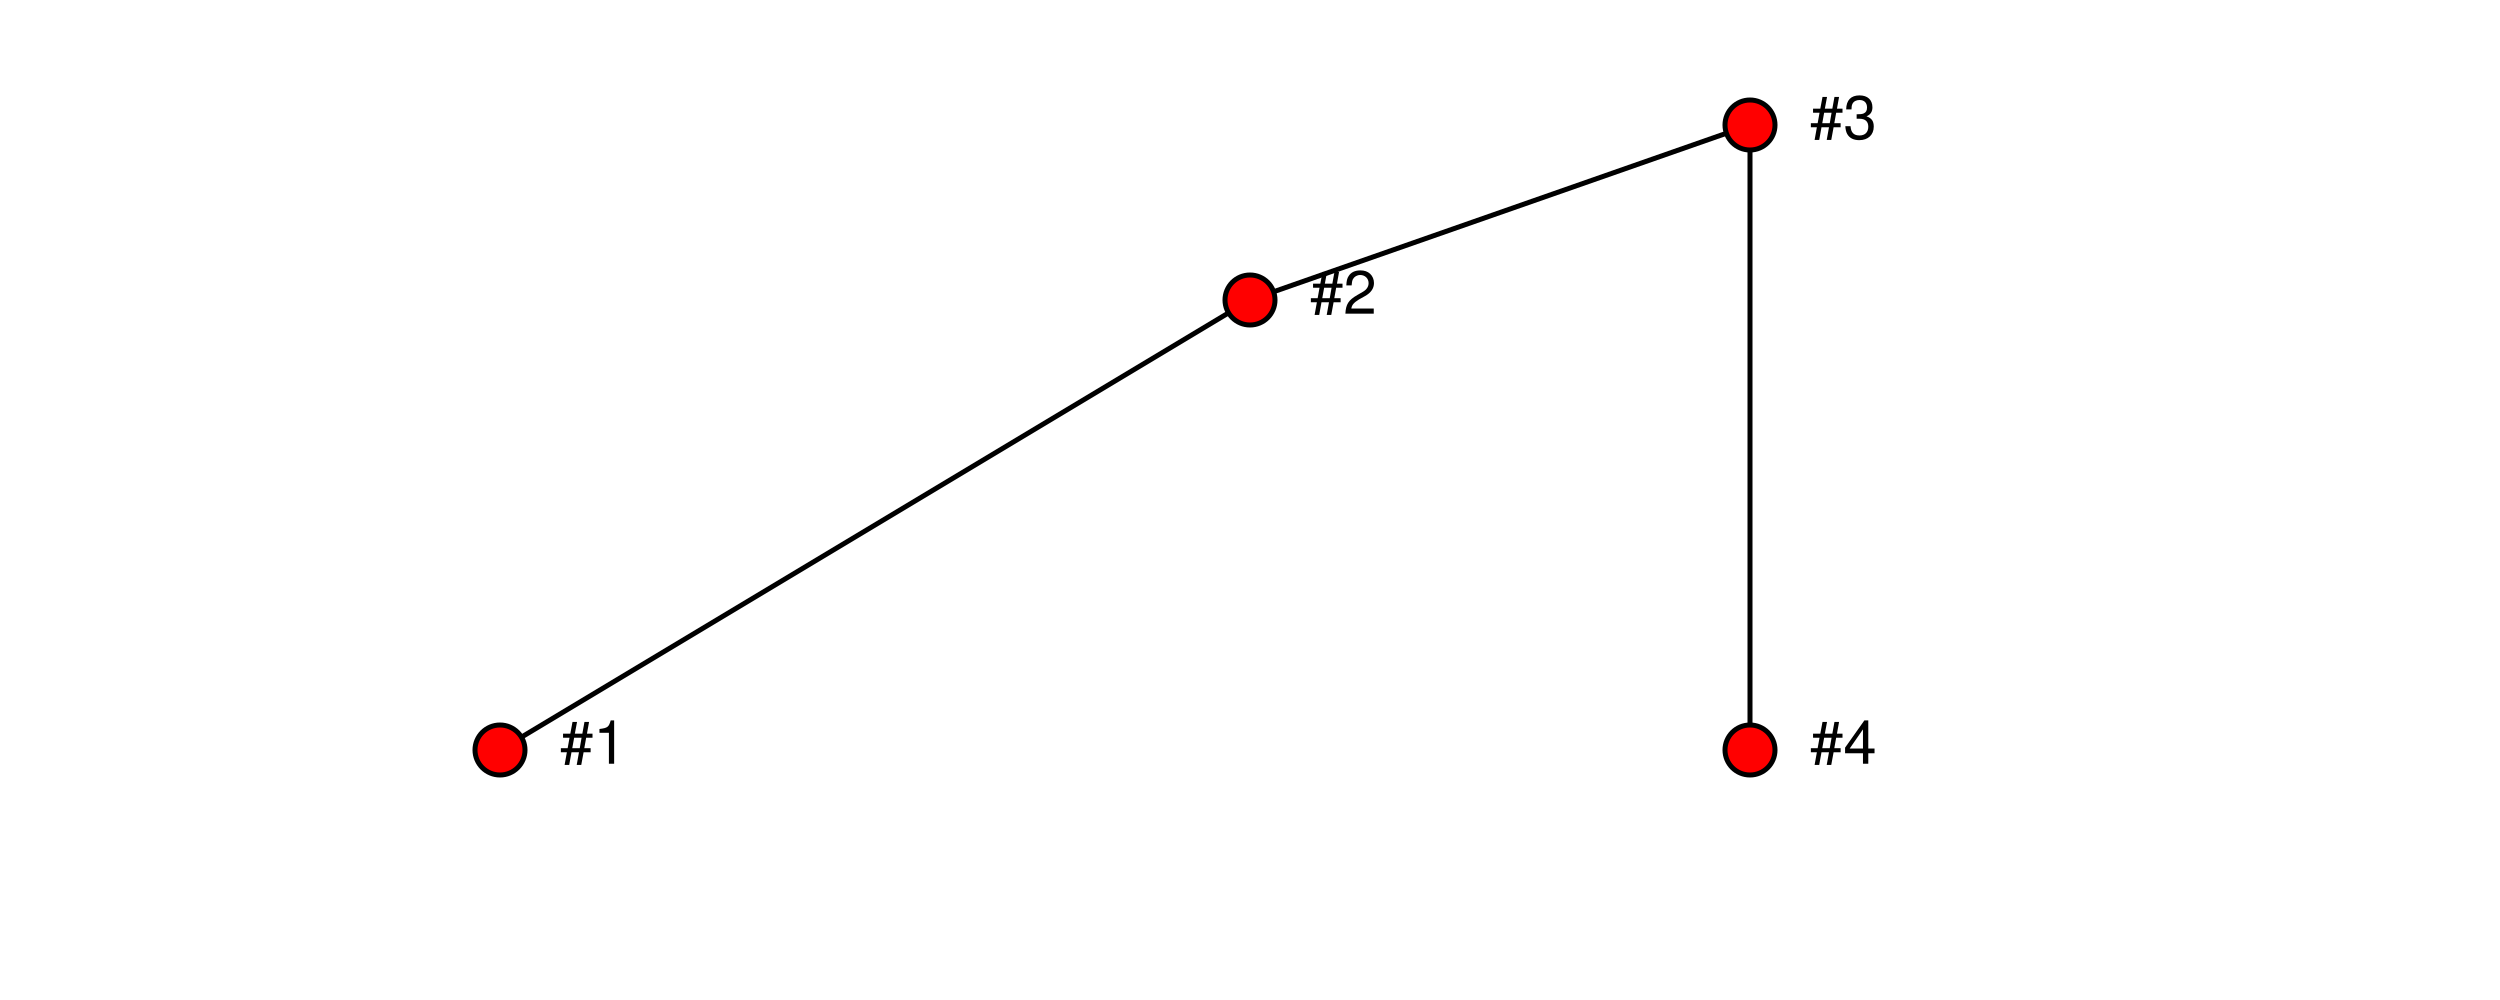
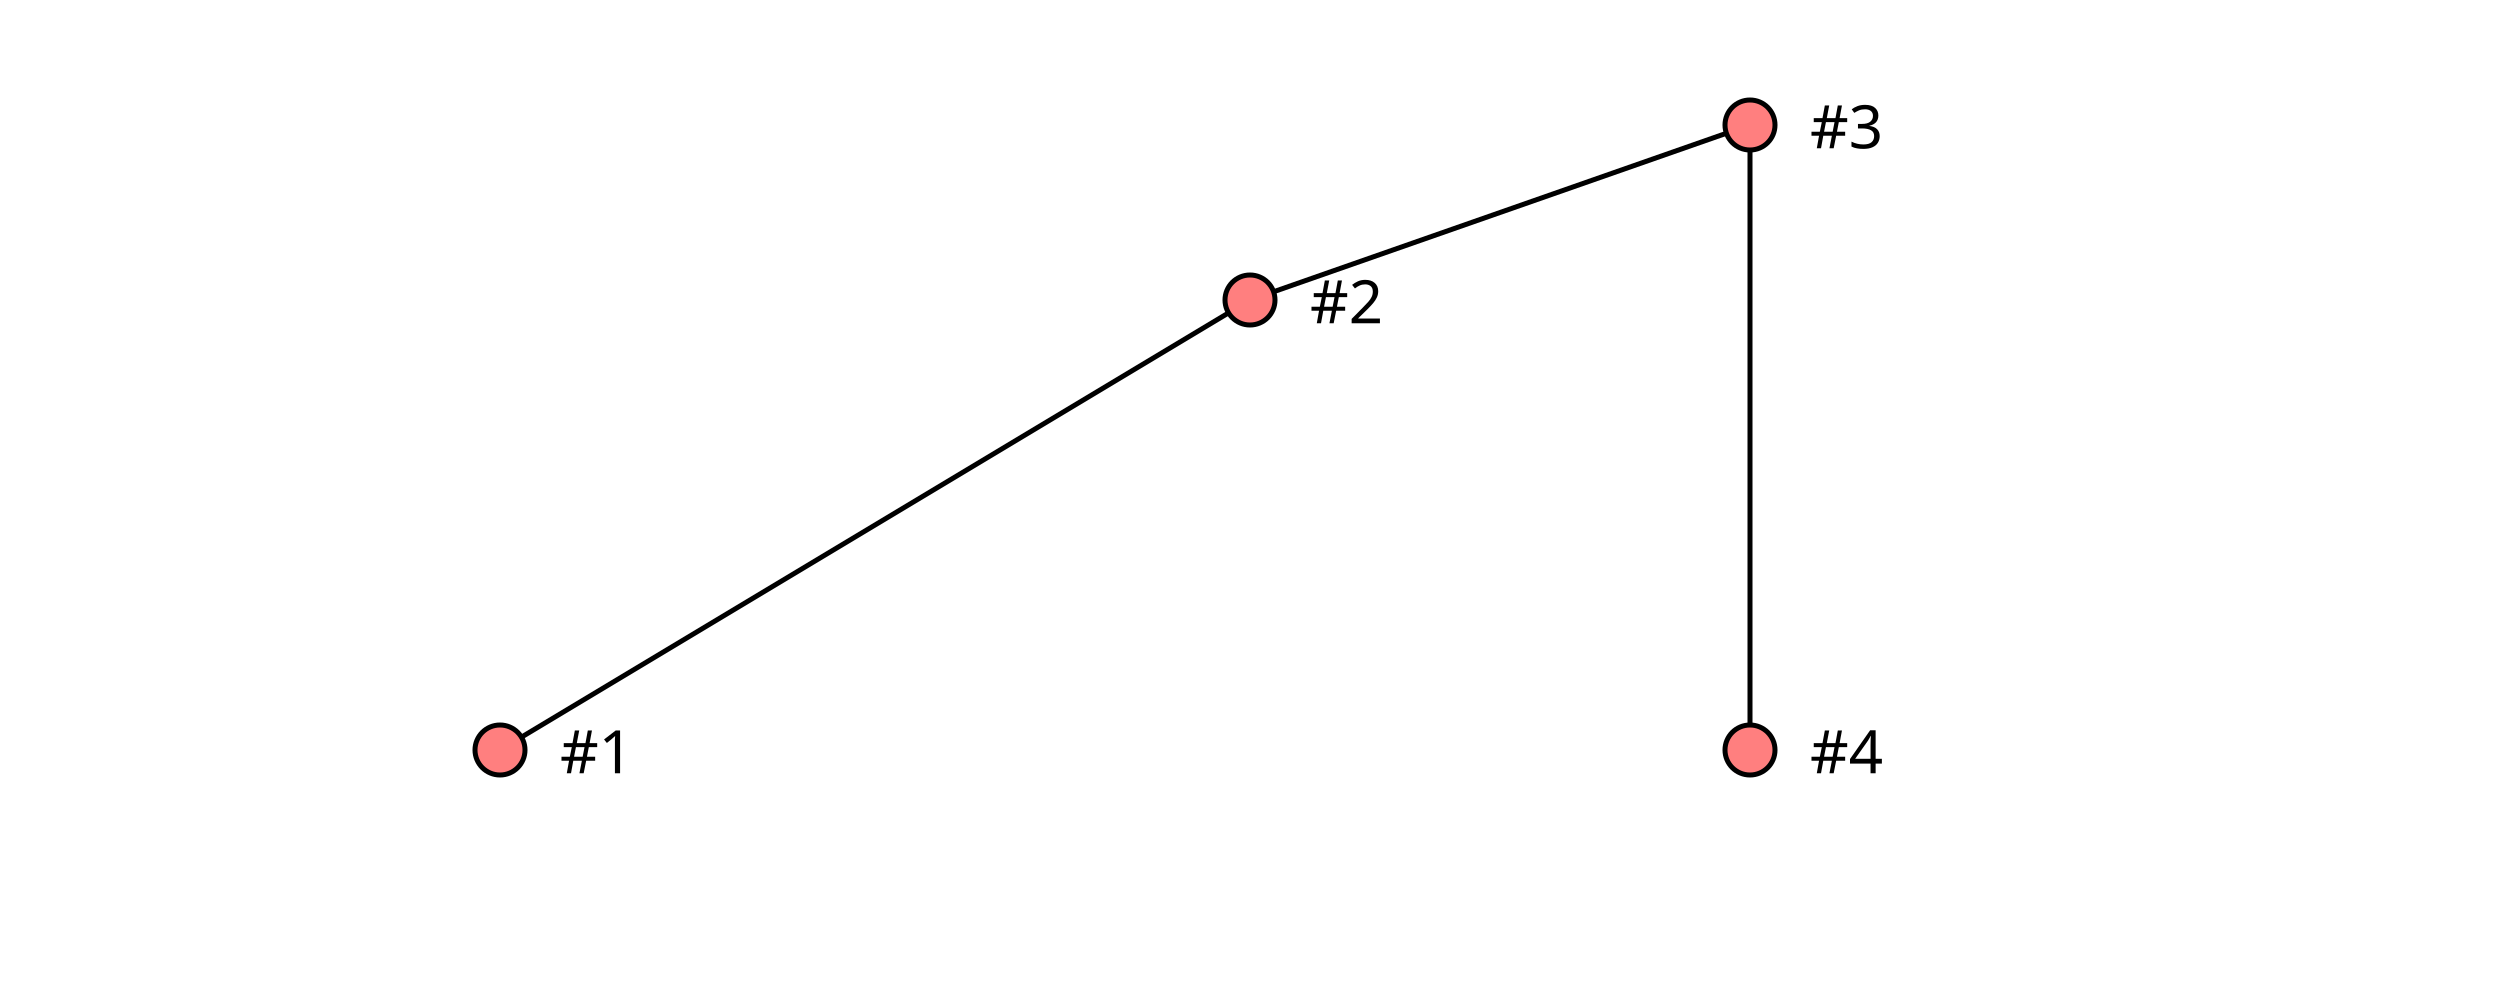
<svg xmlns="http://www.w3.org/2000/svg" width="500mm" height="200mm" viewBox="0 0 500 200" version="1.1">
  <path d="M 100,150 250,60 350,25 350,150" fill="none" stroke="#000000" stroke-width="1" />
-   <circle cx="100" cy="150" r="5" fill="#ff0000" stroke="#000000" stroke-width="1" />
-   <text x="112" y="150" text-anchor="start" dominant-baseline="central" font-family="helvetica" font-size="12" fill="#000000">
+   <circle cx="100" cy="150" r="5" fill="#ff7f7f" stroke="#000000" stroke-width="1" />
+   <text x="112" y="150" text-anchor="start" dominant-baseline="central" font-family="sans-serif" font-size="12" fill="#000000">
#1
  </text>
-   <circle cx="250" cy="60" r="5" fill="#ff0000" stroke="#000000" stroke-width="1" />
-   <text x="262" y="60" text-anchor="start" dominant-baseline="central" font-family="helvetica" font-size="12" fill="#000000">
+   <circle cx="250" cy="60" r="5" fill="#ff7f7f" stroke="#000000" stroke-width="1" />
+   <text x="262" y="60" text-anchor="start" dominant-baseline="central" font-family="sans-serif" font-size="12" fill="#000000">
#2
  </text>
-   <circle cx="350" cy="25" r="5" fill="#ff0000" stroke="#000000" stroke-width="1" />
-   <text x="362" y="25" text-anchor="start" dominant-baseline="central" font-family="helvetica" font-size="12" fill="#000000">
+   <circle cx="350" cy="25" r="5" fill="#ff7f7f" stroke="#000000" stroke-width="1" />
+   <text x="362" y="25" text-anchor="start" dominant-baseline="central" font-family="sans-serif" font-size="12" fill="#000000">
#3
  </text>
-   <circle cx="350" cy="150" r="5" fill="#ff0000" stroke="#000000" stroke-width="1" />
-   <text x="362" y="150" text-anchor="start" dominant-baseline="central" font-family="helvetica" font-size="12" fill="#000000">
+   <circle cx="350" cy="150" r="5" fill="#ff7f7f" stroke="#000000" stroke-width="1" />
+   <text x="362" y="150" text-anchor="start" dominant-baseline="central" font-family="sans-serif" font-size="12" fill="#000000">
#4
  </text>
</svg>
